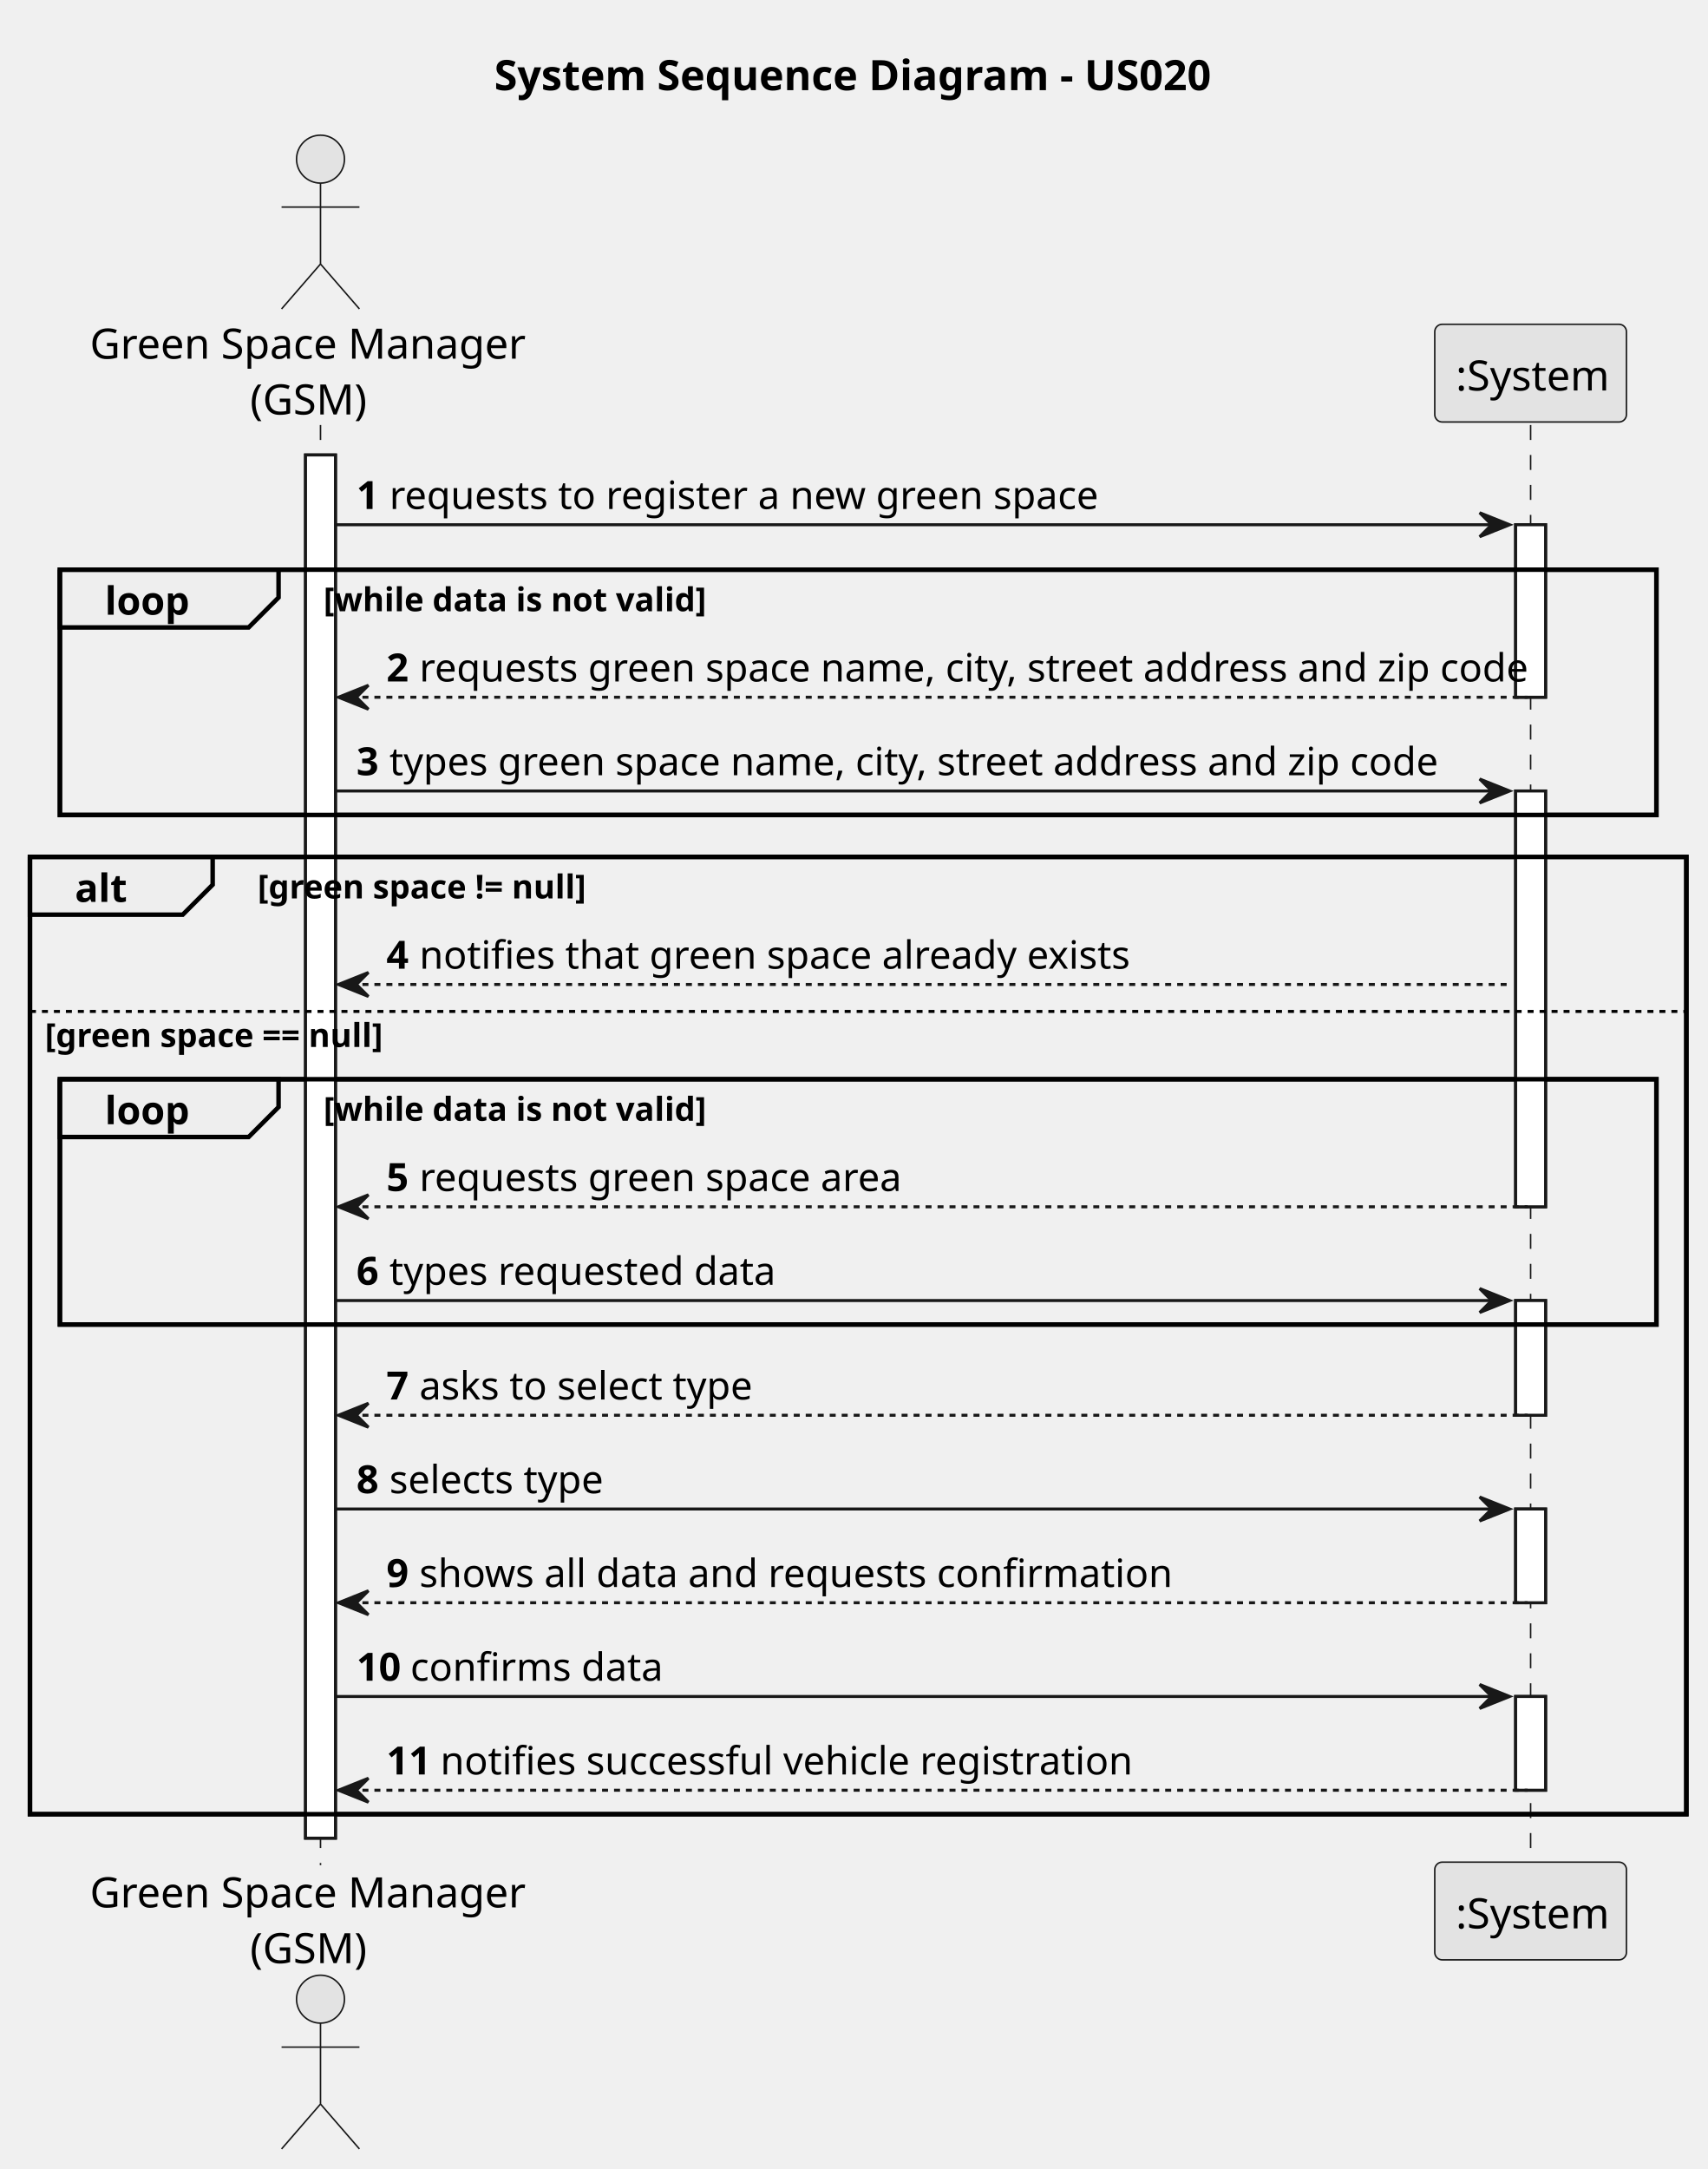
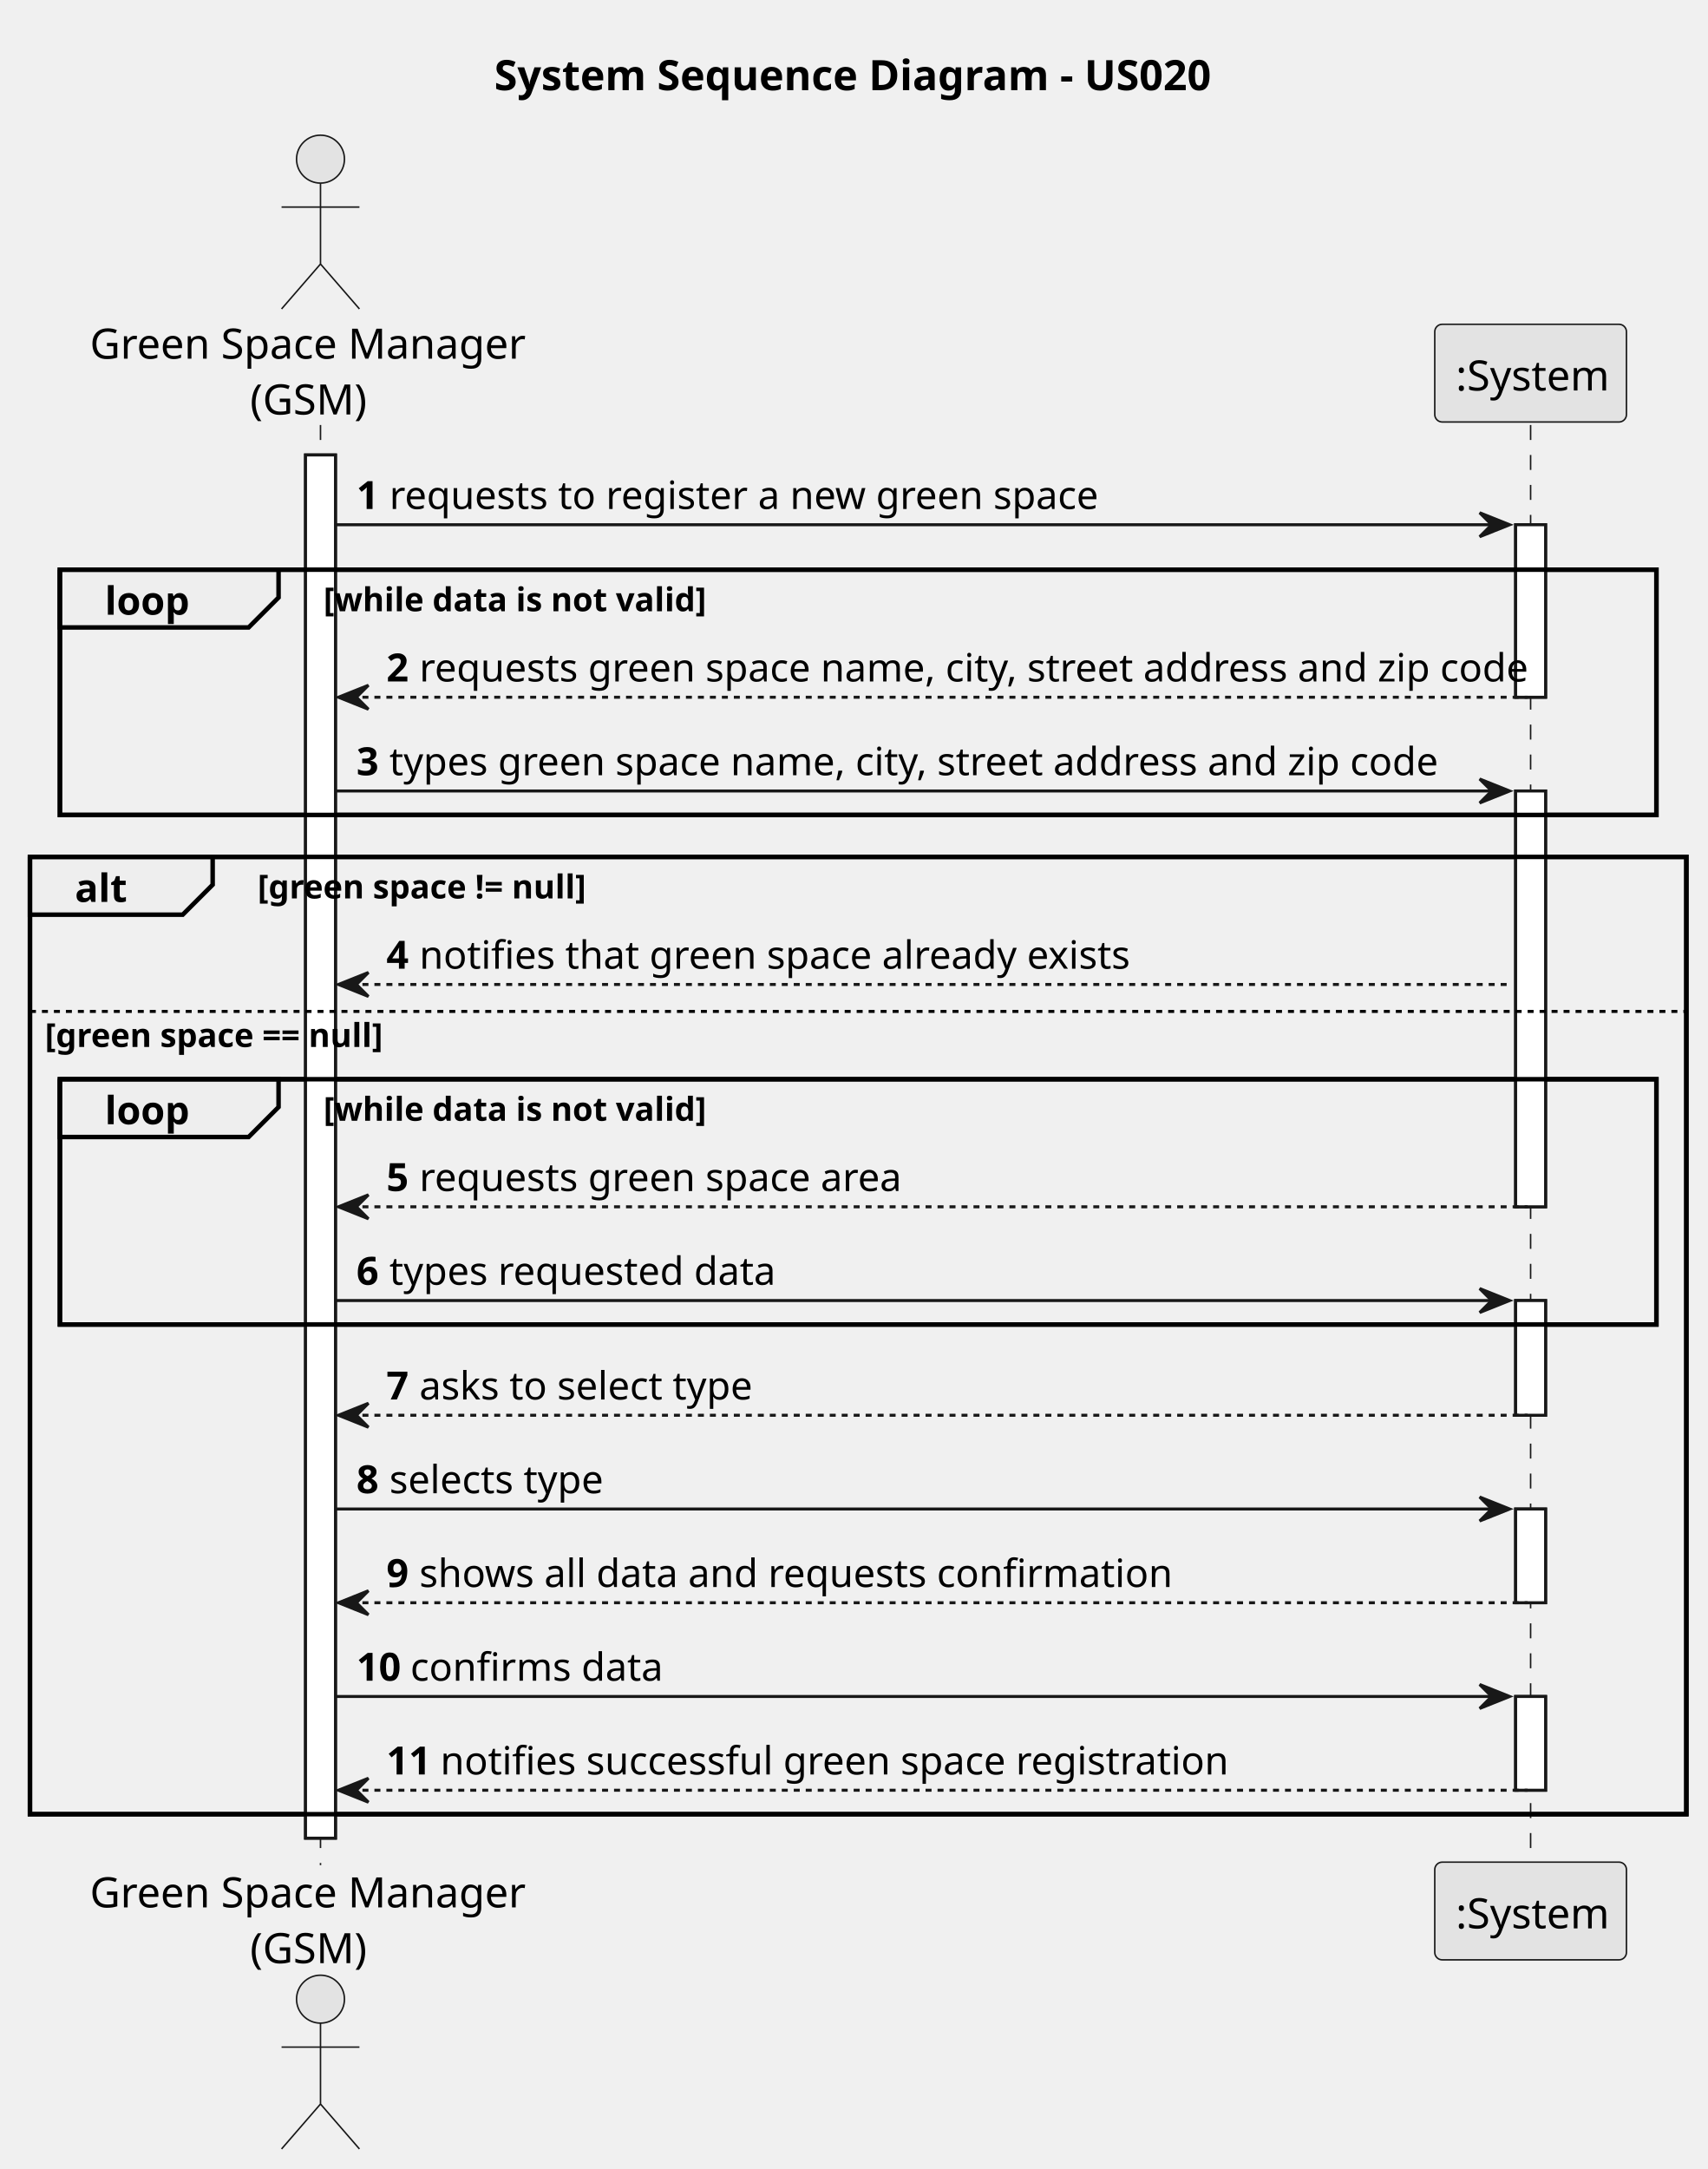
<svg xmlns="http://www.w3.org/2000/svg" contentStyleType="text/css" height="724px" preserveAspectRatio="none" style="width:570px;height:724px;background:#FFFFFF;" version="1.1" viewBox="0 0 570 724" width="570px" zoomAndPan="magnify">
  <defs />
  <g>
    <text fill="#000000" font-family="sans-serif" font-size="14" font-weight="bold" lengthAdjust="spacing" textLength="242" x="165" y="30.107">System Sequence Diagram - US020</text>
    <rect fill="#FFFFFF" height="461.705" style="stroke:#181818;stroke-width:1.0;" width="10" x="102" y="151.863" />
    <rect fill="#FFFFFF" height="57.582" style="stroke:#181818;stroke-width:1.0;" width="10" x="506" y="175.154" />
    <rect fill="#FFFFFF" height="138.795" style="stroke:#181818;stroke-width:1.0;" width="10" x="506" y="264.027" />
    <rect fill="#FFFFFF" height="38.291" style="stroke:#181818;stroke-width:1.0;" width="10" x="506" y="434.113" />
    <rect fill="#FFFFFF" height="31.291" style="stroke:#181818;stroke-width:1.0;" width="10" x="506" y="503.695" />
    <rect fill="#FFFFFF" height="31.291" style="stroke:#181818;stroke-width:1.0;" width="10" x="506" y="566.277" />
    <rect fill="none" height="81.873" style="stroke:#000000;stroke-width:1.5;" width="533" x="20" y="190.154" />
    <rect fill="none" height="319.541" style="stroke:#000000;stroke-width:1.5;" width="553" x="10" y="286.027" />
    <rect fill="none" height="81.873" style="stroke:#000000;stroke-width:1.5;" width="533" x="20" y="360.24" />
    <line style="stroke:#181818;stroke-width:0.5;stroke-dasharray:5.0,5.0;" x1="107" x2="107" y1="141.863" y2="622.568" />
    <line style="stroke:#181818;stroke-width:0.5;stroke-dasharray:5.0,5.0;" x1="511" x2="511" y1="141.863" y2="622.568" />
    <text fill="#000000" font-family="sans-serif" font-size="14" lengthAdjust="spacing" textLength="144" x="30" y="119.728">Green Space Manager</text>
    <text fill="#000000" font-family="sans-serif" font-size="14" lengthAdjust="spacing" textLength="41" x="83.5" y="138.35">(GSM)</text>
    <ellipse cx="107" cy="53.121" fill="#E3E3E3" rx="8" ry="8" style="stroke:#181818;stroke-width:0.5;" />
    <path d="M107,61.121 L107,88.121 M94,69.121 L120,69.121 M107,88.121 L94,103.121 M107,88.121 L120,103.121 " fill="none" style="stroke:#181818;stroke-width:0.5;" />
    <text fill="#000000" font-family="sans-serif" font-size="14" lengthAdjust="spacing" textLength="144" x="30" y="636.676">Green Space Manager</text>
    <text fill="#000000" font-family="sans-serif" font-size="14" lengthAdjust="spacing" textLength="41" x="83.5" y="655.297">(GSM)</text>
    <ellipse cx="107" cy="667.311" fill="#E3E3E3" rx="8" ry="8" style="stroke:#181818;stroke-width:0.5;" />
    <path d="M107,675.311 L107,702.311 M94,683.311 L120,683.311 M107,702.311 L94,717.311 M107,702.311 L120,717.311 " fill="none" style="stroke:#181818;stroke-width:0.5;" />
    <rect fill="#E3E3E3" height="32.621" rx="2.5" ry="2.5" style="stroke:#181818;stroke-width:0.5;" width="64" x="479" y="108.242" />
    <text fill="#000000" font-family="sans-serif" font-size="14" lengthAdjust="spacing" textLength="50" x="486" y="130.35">:System</text>
    <rect fill="#E3E3E3" height="32.621" rx="2.5" ry="2.5" style="stroke:#181818;stroke-width:0.5;" width="64" x="479" y="621.568" />
    <text fill="#000000" font-family="sans-serif" font-size="14" lengthAdjust="spacing" textLength="50" x="486" y="643.676">:System</text>
    <rect fill="#FFFFFF" height="461.705" style="stroke:#181818;stroke-width:1.0;" width="10" x="102" y="151.863" />
    <rect fill="#FFFFFF" height="57.582" style="stroke:#181818;stroke-width:1.0;" width="10" x="506" y="175.154" />
    <rect fill="#FFFFFF" height="138.795" style="stroke:#181818;stroke-width:1.0;" width="10" x="506" y="264.027" />
    <rect fill="#FFFFFF" height="38.291" style="stroke:#181818;stroke-width:1.0;" width="10" x="506" y="434.113" />
    <rect fill="#FFFFFF" height="31.291" style="stroke:#181818;stroke-width:1.0;" width="10" x="506" y="503.695" />
    <rect fill="#FFFFFF" height="31.291" style="stroke:#181818;stroke-width:1.0;" width="10" x="506" y="566.277" />
    <polygon fill="#181818" points="494,171.154,504,175.154,494,179.154,498,175.154" style="stroke:#181818;stroke-width:1.0;" />
    <line style="stroke:#181818;stroke-width:1.0;" x1="112" x2="500" y1="175.154" y2="175.154" />
    <text fill="#000000" font-family="sans-serif" font-size="13" font-weight="bold" lengthAdjust="spacing" textLength="7" x="119" y="169.892">1</text>
    <text fill="#000000" font-family="sans-serif" font-size="13" lengthAdjust="spacing" textLength="225" x="130" y="169.892">requests to register a new green space</text>
    <path d="M20,190.154 L93,190.154 L93,199.445 L83,209.445 L20,209.445 L20,190.154 " fill="#EEEEEE" style="stroke:#000000;stroke-width:1.5;" />
    <rect fill="none" height="81.873" style="stroke:#000000;stroke-width:1.5;" width="533" x="20" y="190.154" />
    <text fill="#000000" font-family="sans-serif" font-size="13" font-weight="bold" lengthAdjust="spacing" textLength="28" x="35" y="205.183">loop</text>
    <text fill="#000000" font-family="sans-serif" font-size="11" font-weight="bold" lengthAdjust="spacing" textLength="126" x="108" y="204.024">[while data is not valid]</text>
    <polygon fill="#181818" points="123,228.736,113,232.736,123,236.736,119,232.736" style="stroke:#181818;stroke-width:1.0;" />
    <line style="stroke:#181818;stroke-width:1.0;stroke-dasharray:2.0,2.0;" x1="117" x2="510" y1="232.736" y2="232.736" />
    <text fill="#000000" font-family="sans-serif" font-size="13" font-weight="bold" lengthAdjust="spacing" textLength="7" x="129" y="227.474">2</text>
    <text fill="#000000" font-family="sans-serif" font-size="13" lengthAdjust="spacing" textLength="359" x="140" y="227.474">requests green space name, city, street address and zip code</text>
    <polygon fill="#181818" points="494,260.027,504,264.027,494,268.027,498,264.027" style="stroke:#181818;stroke-width:1.0;" />
    <line style="stroke:#181818;stroke-width:1.0;" x1="112" x2="500" y1="264.027" y2="264.027" />
    <text fill="#000000" font-family="sans-serif" font-size="13" font-weight="bold" lengthAdjust="spacing" textLength="7" x="119" y="258.765">3</text>
    <text fill="#000000" font-family="sans-serif" font-size="13" lengthAdjust="spacing" textLength="341" x="130" y="258.765">types green space name, city, street address and zip code</text>
    <path d="M10,286.027 L71,286.027 L71,295.318 L61,305.318 L10,305.318 L10,286.027 " fill="#EEEEEE" style="stroke:#000000;stroke-width:1.5;" />
    <rect fill="none" height="319.541" style="stroke:#000000;stroke-width:1.5;" width="553" x="10" y="286.027" />
    <text fill="#000000" font-family="sans-serif" font-size="13" font-weight="bold" lengthAdjust="spacing" textLength="16" x="25" y="301.056">alt</text>
    <text fill="#000000" font-family="sans-serif" font-size="11" font-weight="bold" lengthAdjust="spacing" textLength="112" x="86" y="299.897">[green space != null]</text>
    <polygon fill="#181818" points="123,324.609,113,328.609,123,332.609,119,328.609" style="stroke:#181818;stroke-width:1.0;" />
    <line style="stroke:#181818;stroke-width:1.0;stroke-dasharray:2.0,2.0;" x1="117" x2="505" y1="328.609" y2="328.609" />
    <text fill="#000000" font-family="sans-serif" font-size="13" font-weight="bold" lengthAdjust="spacing" textLength="7" x="129" y="323.347">4</text>
    <text fill="#000000" font-family="sans-serif" font-size="13" lengthAdjust="spacing" textLength="227" x="140" y="323.347">notifies that green space already exists</text>
    <line style="stroke:#000000;stroke-width:1.0;stroke-dasharray:2.0,2.0;" x1="10" x2="563" y1="337.609" y2="337.609" />
    <text fill="#000000" font-family="sans-serif" font-size="11" font-weight="bold" lengthAdjust="spacing" textLength="115" x="15" y="349.479">[green space == null]</text>
    <path d="M20,360.24 L93,360.24 L93,369.531 L83,379.531 L20,379.531 L20,360.24 " fill="#EEEEEE" style="stroke:#000000;stroke-width:1.5;" />
    <rect fill="none" height="81.873" style="stroke:#000000;stroke-width:1.5;" width="533" x="20" y="360.24" />
    <text fill="#000000" font-family="sans-serif" font-size="13" font-weight="bold" lengthAdjust="spacing" textLength="28" x="35" y="375.269">loop</text>
    <text fill="#000000" font-family="sans-serif" font-size="11" font-weight="bold" lengthAdjust="spacing" textLength="126" x="108" y="374.11">[while data is not valid]</text>
    <polygon fill="#181818" points="123,398.822,113,402.822,123,406.822,119,402.822" style="stroke:#181818;stroke-width:1.0;" />
    <line style="stroke:#181818;stroke-width:1.0;stroke-dasharray:2.0,2.0;" x1="117" x2="510" y1="402.822" y2="402.822" />
    <text fill="#000000" font-family="sans-serif" font-size="13" font-weight="bold" lengthAdjust="spacing" textLength="7" x="129" y="397.56">5</text>
    <text fill="#000000" font-family="sans-serif" font-size="13" lengthAdjust="spacing" textLength="154" x="140" y="397.56">requests green space area</text>
    <polygon fill="#181818" points="494,430.113,504,434.113,494,438.113,498,434.113" style="stroke:#181818;stroke-width:1.0;" />
    <line style="stroke:#181818;stroke-width:1.0;" x1="112" x2="500" y1="434.113" y2="434.113" />
    <text fill="#000000" font-family="sans-serif" font-size="13" font-weight="bold" lengthAdjust="spacing" textLength="7" x="119" y="428.851">6</text>
    <text fill="#000000" font-family="sans-serif" font-size="13" lengthAdjust="spacing" textLength="122" x="130" y="428.851">types requested data</text>
    <polygon fill="#181818" points="123,468.404,113,472.404,123,476.404,119,472.404" style="stroke:#181818;stroke-width:1.0;" />
    <line style="stroke:#181818;stroke-width:1.0;stroke-dasharray:2.0,2.0;" x1="117" x2="510" y1="472.404" y2="472.404" />
    <text fill="#000000" font-family="sans-serif" font-size="13" font-weight="bold" lengthAdjust="spacing" textLength="7" x="129" y="467.142">7</text>
    <text fill="#000000" font-family="sans-serif" font-size="13" lengthAdjust="spacing" textLength="111" x="140" y="467.142">asks to select type</text>
    <polygon fill="#181818" points="494,499.695,504,503.695,494,507.695,498,503.695" style="stroke:#181818;stroke-width:1.0;" />
    <line style="stroke:#181818;stroke-width:1.0;" x1="112" x2="500" y1="503.695" y2="503.695" />
    <text fill="#000000" font-family="sans-serif" font-size="13" font-weight="bold" lengthAdjust="spacing" textLength="7" x="119" y="498.433">8</text>
    <text fill="#000000" font-family="sans-serif" font-size="13" lengthAdjust="spacing" textLength="71" x="130" y="498.433">selects type</text>
    <polygon fill="#181818" points="123,530.986,113,534.986,123,538.986,119,534.986" style="stroke:#181818;stroke-width:1.0;" />
    <line style="stroke:#181818;stroke-width:1.0;stroke-dasharray:2.0,2.0;" x1="117" x2="510" y1="534.986" y2="534.986" />
    <text fill="#000000" font-family="sans-serif" font-size="13" font-weight="bold" lengthAdjust="spacing" textLength="7" x="129" y="529.724">9</text>
    <text fill="#000000" font-family="sans-serif" font-size="13" lengthAdjust="spacing" textLength="236" x="140" y="529.724">shows all data and requests confirmation</text>
    <polygon fill="#181818" points="494,562.277,504,566.277,494,570.277,498,566.277" style="stroke:#181818;stroke-width:1.0;" />
    <line style="stroke:#181818;stroke-width:1.0;" x1="112" x2="500" y1="566.277" y2="566.277" />
    <text fill="#000000" font-family="sans-serif" font-size="13" font-weight="bold" lengthAdjust="spacing" textLength="14" x="119" y="561.015">10</text>
    <text fill="#000000" font-family="sans-serif" font-size="13" lengthAdjust="spacing" textLength="78" x="137" y="561.015">confirms data</text>
    <polygon fill="#181818" points="123,593.568,113,597.568,123,601.568,119,597.568" style="stroke:#181818;stroke-width:1.0;" />
    <line style="stroke:#181818;stroke-width:1.0;stroke-dasharray:2.0,2.0;" x1="117" x2="510" y1="597.568" y2="597.568" />
    <text fill="#000000" font-family="sans-serif" font-size="13" font-weight="bold" lengthAdjust="spacing" textLength="14" x="129" y="592.306">11</text>
-     <text fill="#000000" font-family="sans-serif" font-size="13" lengthAdjust="spacing" textLength="218" x="147" y="592.306">notifies successful vehicle registration</text>
+     <text fill="#000000" font-family="sans-serif" font-size="13" lengthAdjust="spacing" textLength="250" x="147" y="592.306">notifies successful green space registration</text>
  </g>
</svg>
